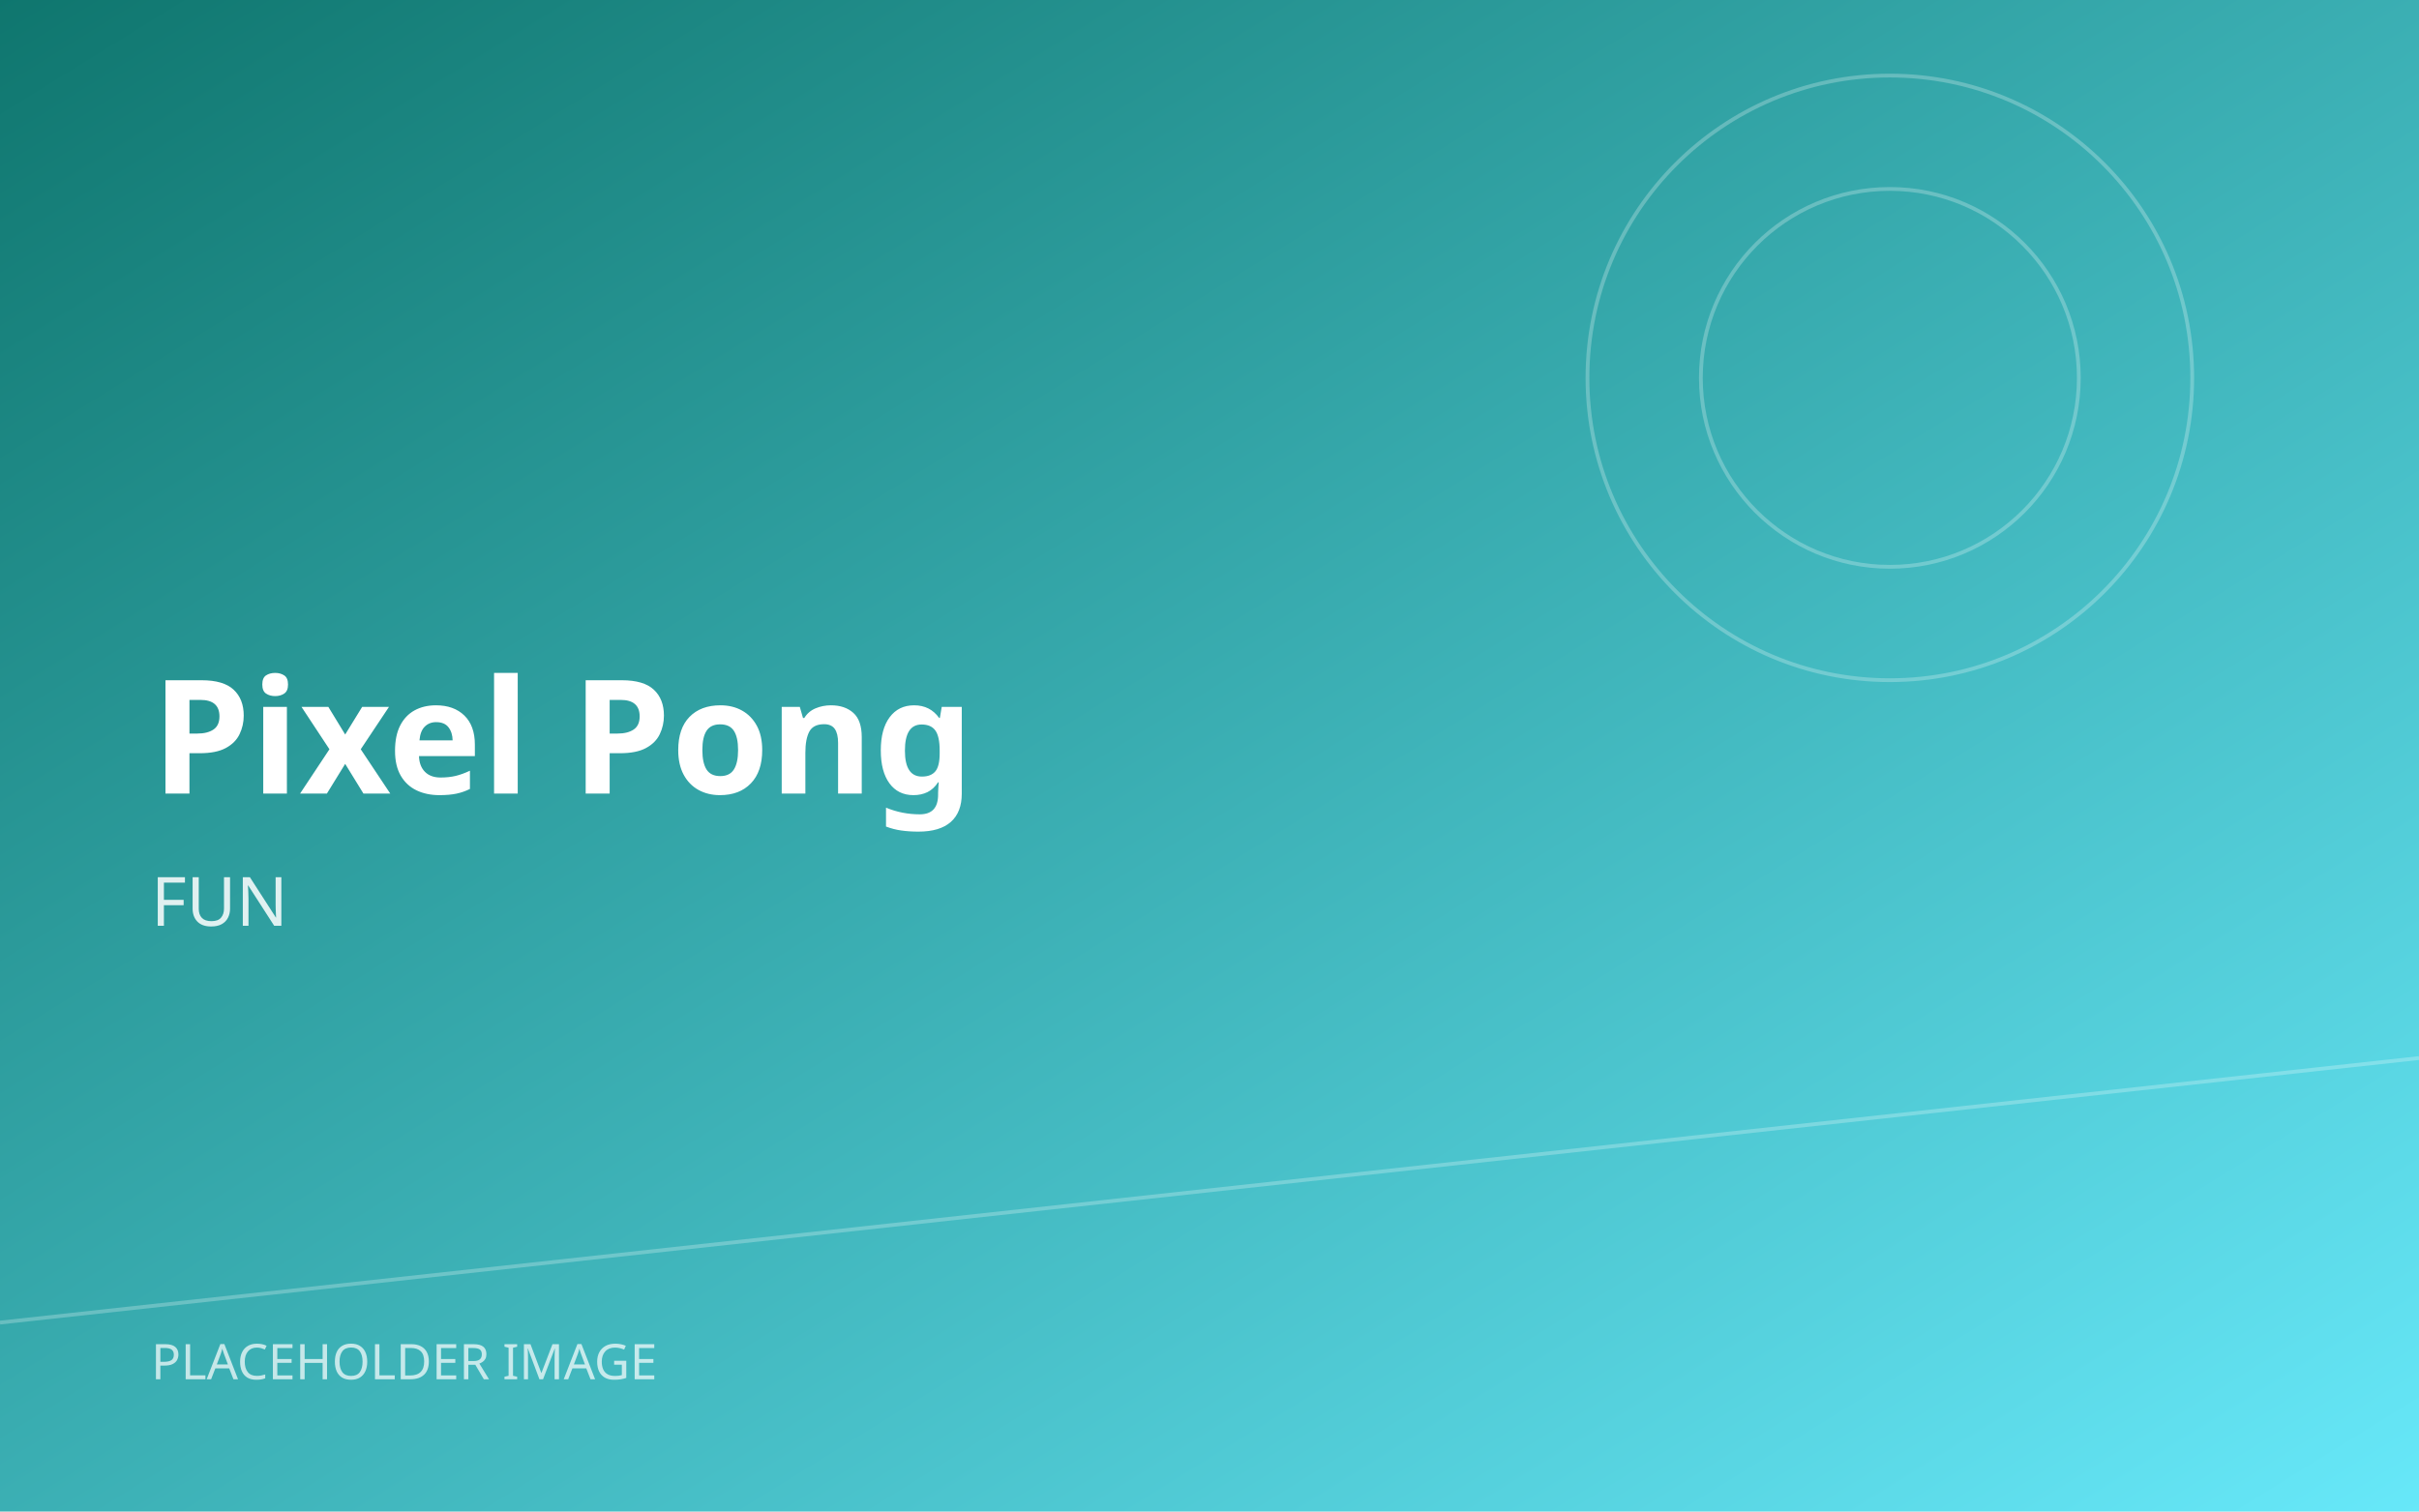
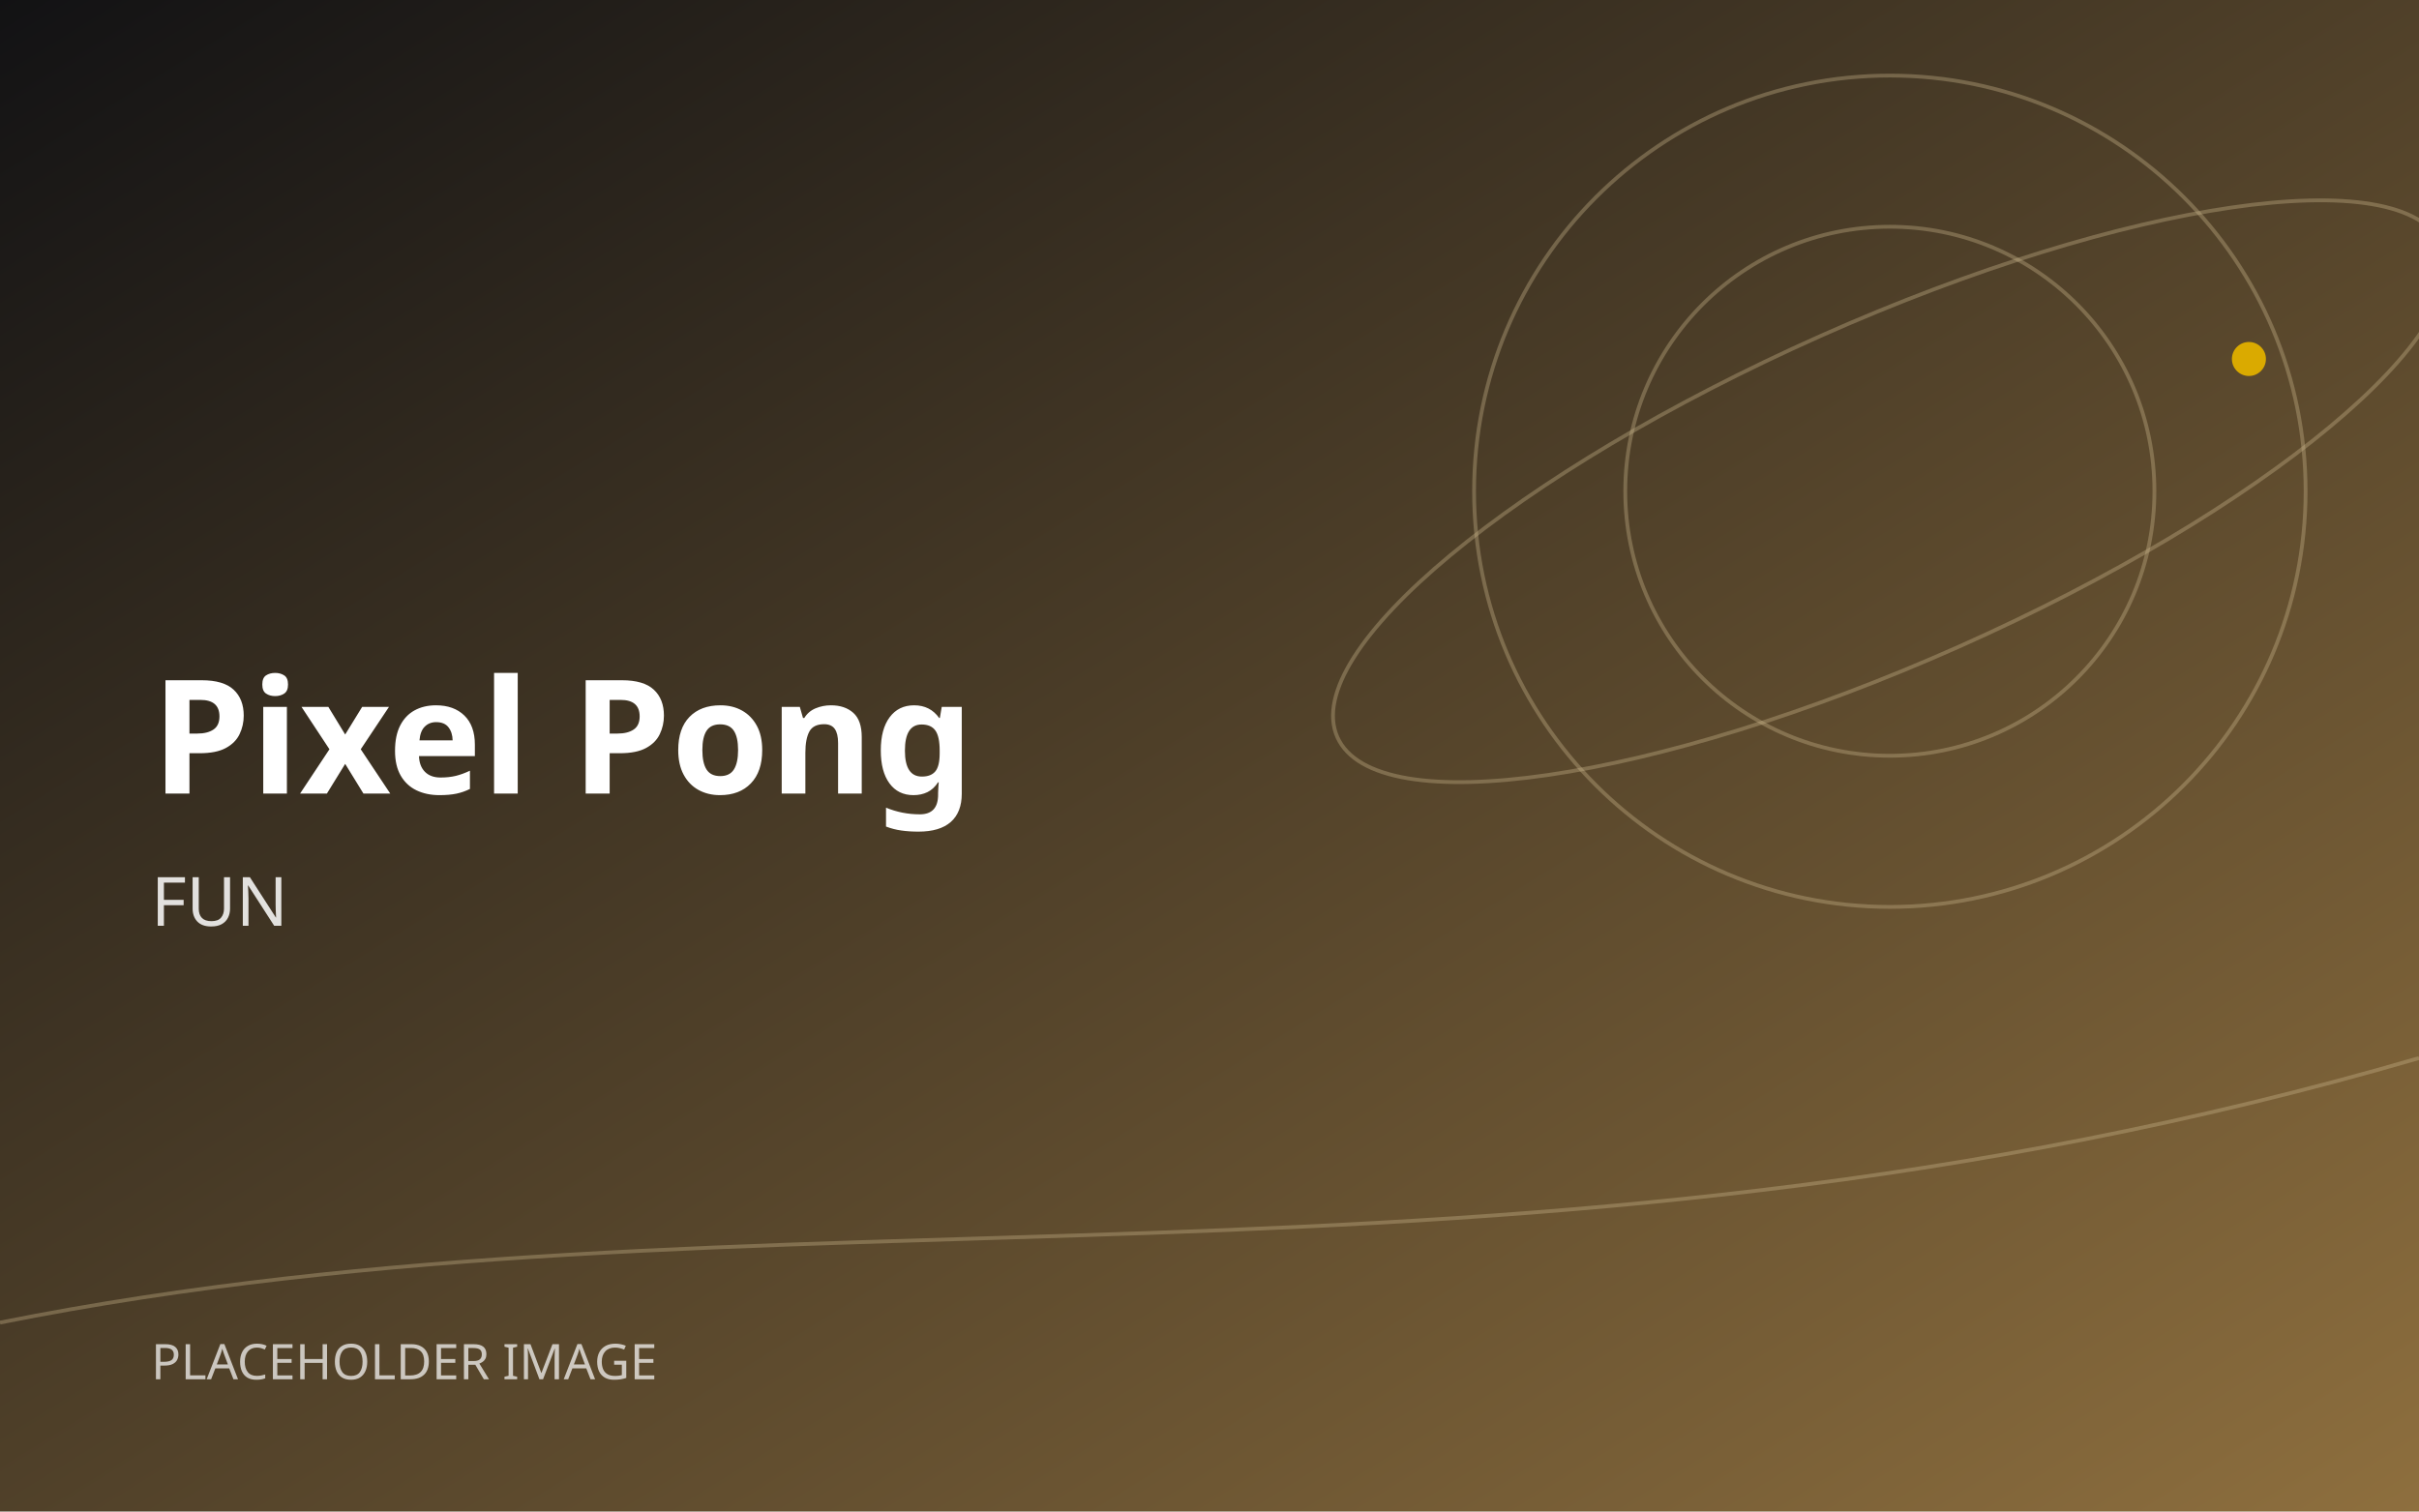
<svg xmlns="http://www.w3.org/2000/svg" viewBox="0 0 1280 800" width="1280" height="800">
  <defs>
    <linearGradient id="g" x1="0" y1="0" x2="1" y2="1">
-       <stop offset="0" stop-color="#0f766e" />
-       <stop offset="1" stop-color="#67e8f9" />
+       <stop offset="0" stop-color="#121214" />
+       <stop offset="1" stop-color="#8e6f3e" />
    </linearGradient>
  </defs>
  <rect width="1280" height="800" fill="url(#g)" />
-   <g fill="none" stroke="#fff" stroke-opacity=".25" stroke-width="2">
-     <circle cx="1000" cy="200" r="160" />
-     <circle cx="1000" cy="200" r="100" />
-     <path d="M0 700 L1280 560" />
+   <g fill="none" stroke="#cfb991" stroke-opacity=".35" stroke-width="2">
+     <circle cx="1000" cy="260" r="220" />
+     <circle cx="1000" cy="260" r="140" />
+     <ellipse cx="1000" cy="260" rx="320" ry="90" transform="rotate(-24 1000 260)" />
+     <path d="M0 700 C 400 620 800 700 1280 560" />
  </g>
+   <circle cx="1190" cy="190" r="9" fill="#daaa00" />
  <text x="80" y="420" font-family="system-ui,sans-serif" font-size="84" font-weight="800" fill="#fff">Pixel Pong</text>
  <text x="80" y="490" font-family="system-ui,sans-serif" font-size="36" fill="#fff" fill-opacity=".85">FUN</text>
  <text x="80" y="730" font-family="system-ui,sans-serif" font-size="26" fill="#fff" fill-opacity=".7">PLACEHOLDER IMAGE</text>
</svg>
